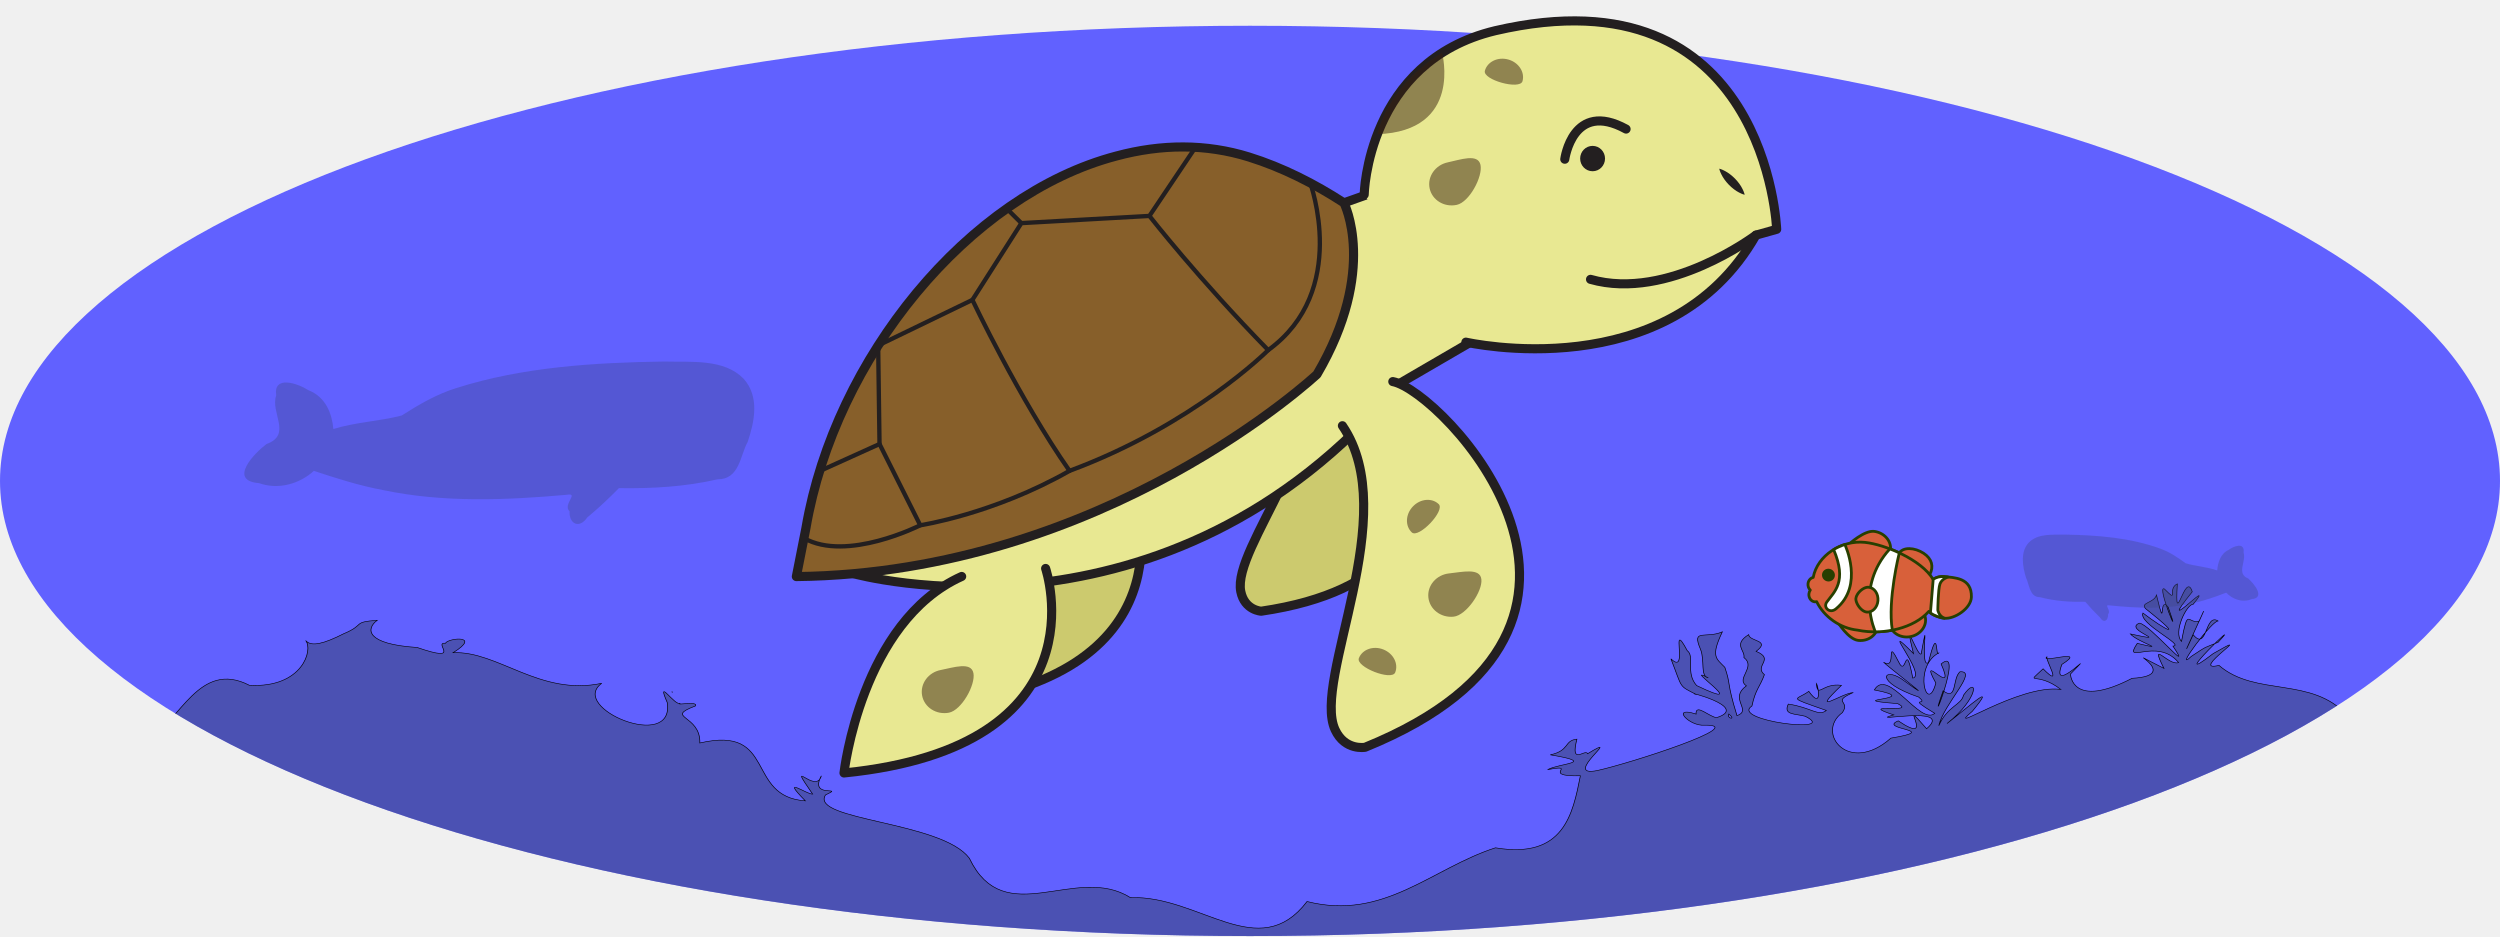
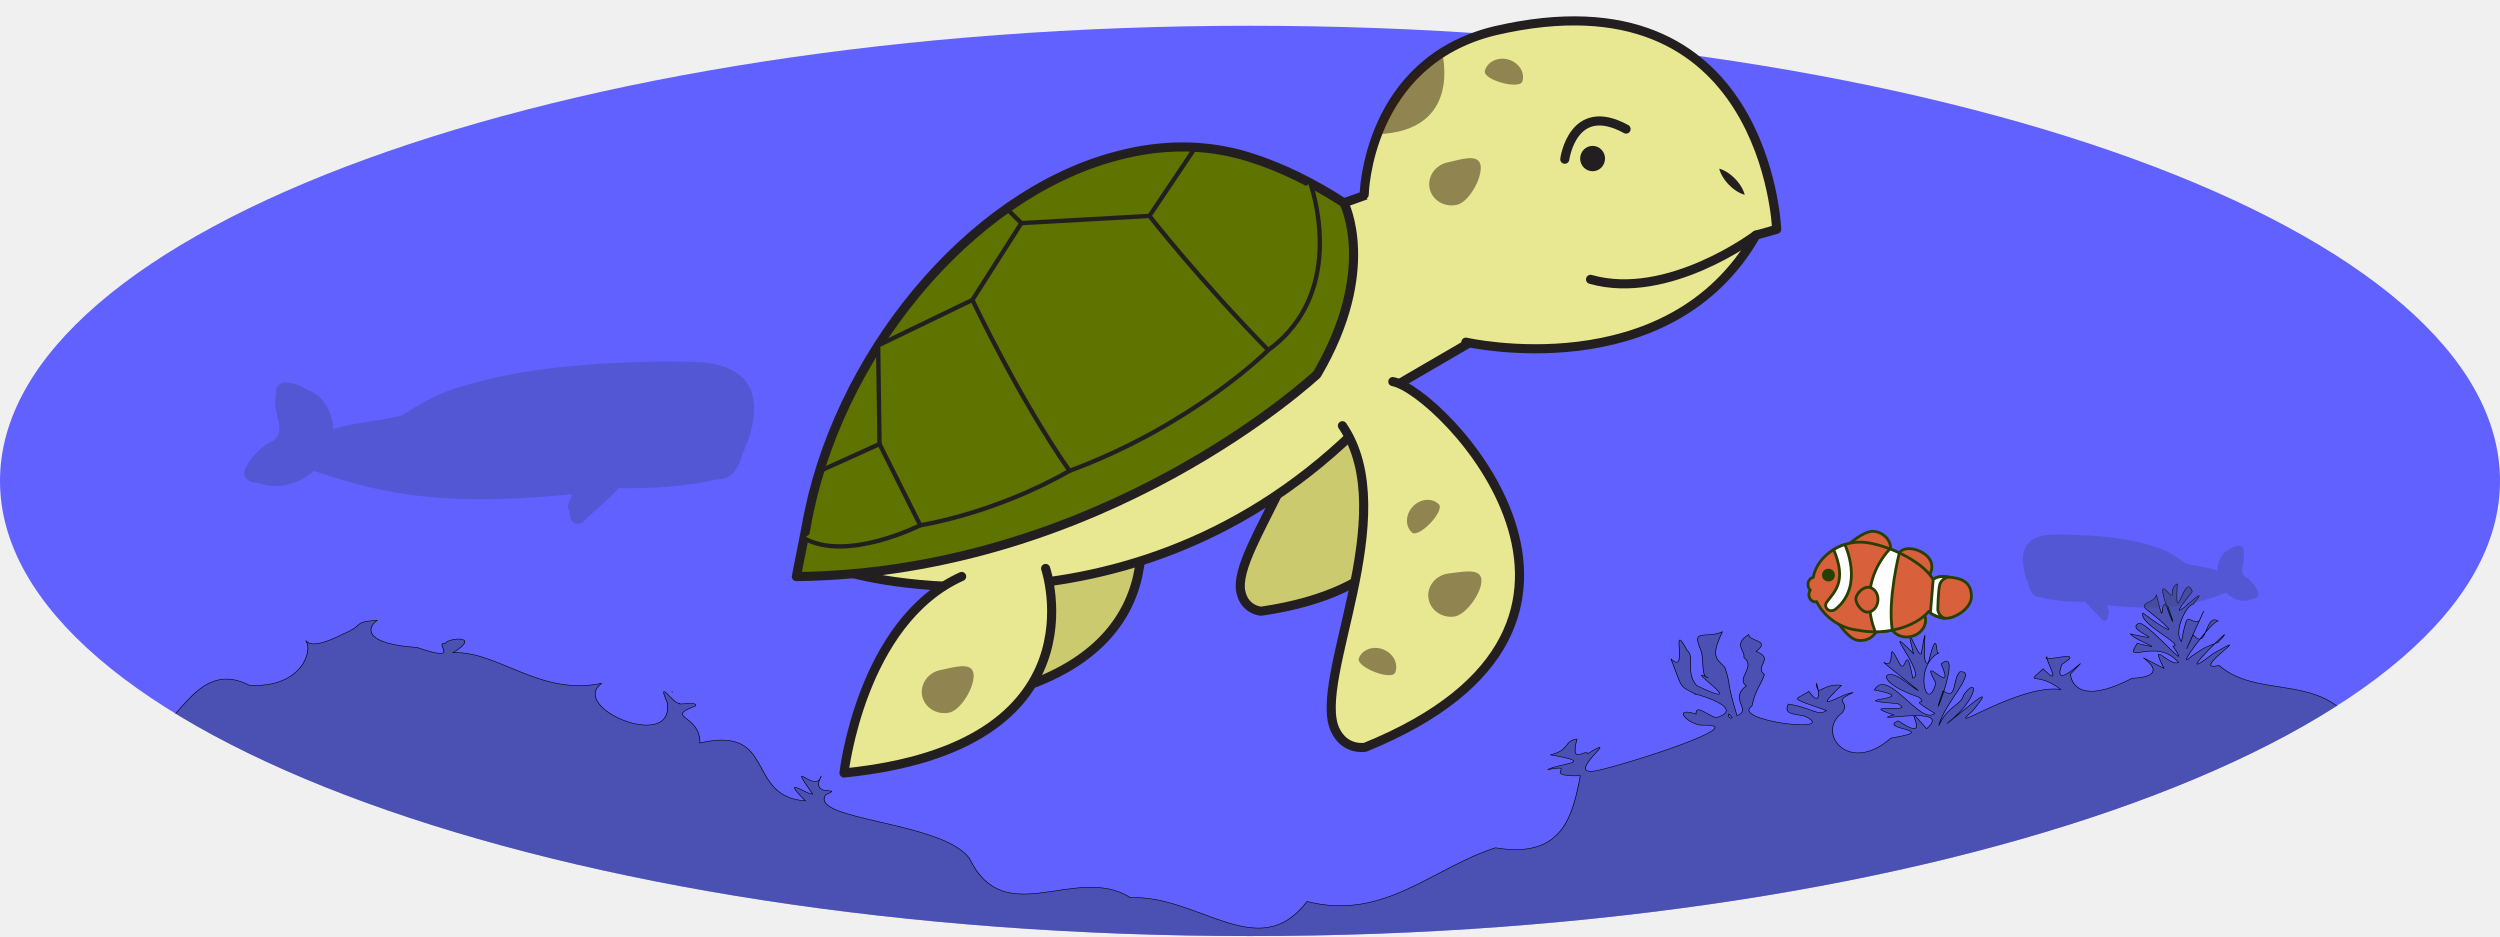
<svg xmlns="http://www.w3.org/2000/svg" width="406.913mm" height="152.357mm" viewBox="0 0 406.913 152.357" version="1.1" id="svg6272">
  <defs id="defs6266">
    <clipPath clipPathUnits="userSpaceOnUse" id="clipPath16217">
      <path d="m 76.873,261.081 c 0.343,-0.155 0.815,-0.264 1.106,-0.323 v -1.635 c -0.184,-0.139 -0.408,-0.29 -0.664,-0.449 l -0.011,-0.528 c -0.003,-0.122 -0.121,-0.22 -0.265,-0.218 -0.144,0.003 -0.258,0.103 -0.256,0.226 l 0.006,0.304 c -0.171,-0.056 -0.358,-0.105 -0.585,-0.156 -0.009,-0.003 -0.018,-0.003 -0.028,-0.004 -5.29e-4,-5.3e-4 -5.29e-4,-0.002 -0.002,-0.003 -0.109,-0.175 -0.227,-0.449 -0.227,-0.449 l 0.468,-0.392 c 0.088,-0.077 0.085,-0.2 -0.005,-0.275 -0.091,-0.075 -0.235,-0.073 -0.324,0.004 l -0.239,0.21 c -0.035,-0.127 -0.157,-0.226 -0.307,-0.224 -0.163,0.002 -0.295,0.145 -0.271,0.316 0.052,0.373 0.119,0.585 0.287,0.88 -0.233,0.069 -0.407,0.137 -0.583,0.23 l -0.4,-0.144 c -0.092,-0.034 -0.2,0.003 -0.239,0.082 -0.039,0.079 0.004,0.17 0.097,0.203 l 0.196,0.07 c -0.02,0.014 -0.042,0.028 -0.063,0.043 -0.158,0.11 -0.179,0.291 -0.063,0.388 0.116,0.098 0.312,0.097 0.437,0 0.344,-0.268 1.084,-0.712 1.937,0.023 -0.234,0.013 -0.56,0.061 -0.56,0.061 -0.143,0.013 -0.247,0.122 -0.231,0.244 0.015,0.121 0.143,0.21 0.286,0.196 0,0 1.09,-0.28 1.479,0.377 -0.358,0.067 -0.962,0.213 -1.367,0.395 -0.027,-0.011 -0.056,-0.022 -0.086,-0.029 -0.567,-0.138 -0.837,-0.253 -1.307,-0.557 -0.184,-0.119 -0.444,-0.119 -0.597,0.019 -0.153,0.138 -0.113,0.385 0.109,0.528 0.097,0.063 0.187,0.119 0.273,0.169 l -0.445,0.26 c -0.119,0.07 -0.149,0.207 -0.067,0.308 0.082,0.101 0.244,0.127 0.362,0.057 l 0.604,-0.353 c 0.012,-0.008 0.023,-0.016 0.034,-0.025 0.157,0.066 0.322,0.122 0.514,0.176 -0.121,0.19 -0.237,0.335 -0.387,0.481 h -5.335 l 0.071,-0.161 c 2.65e-4,-0.002 0,-0.003 0,-0.005 0.391,-0.038 0.612,-0.024 1.012,0.061 0.164,0.036 0.339,-0.028 0.395,-0.158 0.057,-0.13 -0.053,-0.286 -0.251,-0.329 -0.025,-0.005 -0.047,-0.01 -0.071,-0.014 l 0.268,-0.213 c 0.105,-0.084 0.111,-0.224 0.013,-0.313 -0.098,-0.09 -0.263,-0.095 -0.368,-0.011 0,0 -0.557,0.444 -0.566,0.454 -0.138,-0.003 -0.283,0.003 -0.453,0.019 -0.015,-0.215 -0.04,-0.41 -0.077,-0.598 0.046,-0.005 0.833,-0.283 1.496,-0.771 0.531,0.214 0.775,0.366 1.18,0.73 0.159,0.143 0.415,0.179 0.593,0.065 0.177,-0.115 0.185,-0.364 -0.006,-0.536 -0.029,-0.026 -0.055,-0.048 -0.083,-0.072 0.19,-0.058 0.369,-0.134 0.6,-0.252 0.175,-0.089 0.228,-0.265 0.13,-0.376 -0.098,-0.111 -0.287,-0.129 -0.432,-0.055 -0.311,0.157 -0.509,0.228 -0.816,0.283 -0.207,-0.134 -0.431,-0.245 -0.729,-0.368 0.098,-0.448 0.208,-0.688 0.5,-1.096 0.12,-0.169 0.093,-0.389 -0.084,-0.504 -0.177,-0.115 -0.461,-0.055 -0.606,0.148 -0.041,0.058 -0.079,0.112 -0.115,0.165 -0.197,-0.19 -0.387,-0.318 -0.705,-0.487 -0.173,-0.092 -0.381,-0.052 -0.453,0.073 -0.071,0.125 -0.004,0.276 0.14,0.352 0.34,0.181 0.505,0.306 0.734,0.559 -0.096,0.214 -0.159,0.437 -0.221,0.738 -0.3,0.439 -1.474,0.784 -1.478,0.786 -0.003,-0.274 -0.132,-0.694 -0.339,-1.2 l 0.343,-0.44 c 0.079,-0.102 0.047,-0.239 -0.073,-0.307 -0.12,-0.068 -0.282,-0.04 -0.361,0.062 l -0.197,0.253 c -0.103,-0.128 -0.225,-0.259 -0.378,-0.411 -0.006,-0.006 -0.013,-0.011 -0.02,-0.017 2.64e-4,-5.3e-4 5.29e-4,-0.002 5.29e-4,-0.003 0.027,-0.196 0.113,-0.479 0.113,-0.479 l 0.646,-0.097 c 0.124,-0.021 0.204,-0.123 0.179,-0.229 -0.025,-0.105 -0.145,-0.174 -0.269,-0.153 l -0.337,0.058 c 0.056,-0.121 0.021,-0.262 -0.103,-0.333 -0.135,-0.078 -0.339,-0.023 -0.434,0.13 -0.206,0.332 -0.293,0.539 -0.351,0.863 -0.238,-0.055 -0.426,-0.084 -0.633,-0.092 l -0.233,-0.312 c -0.054,-0.072 -0.167,-0.094 -0.252,-0.048 -0.085,0.046 -0.11,0.142 -0.056,0.214 l 0.114,0.153 c -0.026,0.002 -0.053,0.003 -0.08,0.005 -0.203,0.014 -0.342,0.153 -0.311,0.289 0.03,0.136 0.192,0.231 0.36,0.211 0.462,-0.054 1.367,-0.063 1.579,0.954 -0.201,-0.102 -0.502,-0.22 -0.502,-0.22 -0.127,-0.058 -0.285,-0.019 -0.353,0.089 -0.068,0.107 -0.022,0.242 0.105,0.3 0,0 1.084,0.296 0.966,1.025 -0.339,-0.118 -0.934,-0.289 -1.389,-0.335 -0.015,-0.023 -0.031,-0.045 -0.051,-0.065 -0.375,-0.387 -0.52,-0.613 -0.704,-1.089 -0.072,-0.187 -0.286,-0.313 -0.504,-0.273 -0.218,0.039 -0.35,0.262 -0.263,0.487 0.038,0.099 0.075,0.188 0.112,0.271 l -0.54,-7.9e-4 c -0.144,0 -0.261,0.099 -0.261,0.221 0,0.123 0.116,0.222 0.26,0.222 l 0.733,0.002 c 0.015,-2.7e-4 0.03,-0.002 0.044,-0.004 0.085,0.13 0.184,0.256 0.306,0.393 -0.381,0.164 -0.662,0.232 -1.152,0.29 -0.229,0.027 -0.413,0.184 -0.406,0.373 0.008,0.189 0.241,0.339 0.518,0.306 0.189,-0.022 0.416,-0.092 0.566,-0.121 -0.122,0.24 -0.241,0.489 -0.284,0.812 -0.006,0.046 -0.001,0.09 0.013,0.129 h -2.083 c -0.509,0 -0.99,0.099 -1.418,0.276 0.026,-0.013 0.053,-0.026 0.081,-0.04 0.155,-0.078 0.202,-0.234 0.115,-0.332 -0.087,-0.098 -0.254,-0.114 -0.382,-0.049 -0.275,0.139 -0.45,0.202 -0.722,0.25 -0.183,-0.118 -0.381,-0.217 -0.645,-0.325 0.087,-0.396 0.184,-0.609 0.442,-0.969 0.106,-0.149 0.082,-0.344 -0.075,-0.445 -0.156,-0.102 -0.408,-0.049 -0.536,0.131 -0.036,0.051 -0.07,0.099 -0.101,0.146 -0.174,-0.168 -0.343,-0.281 -0.623,-0.431 -0.153,-0.081 -0.337,-0.046 -0.4,0.065 -0.063,0.11 -0.003,0.244 0.124,0.312 0.301,0.16 0.447,0.27 0.65,0.494 -0.085,0.189 -0.141,0.386 -0.196,0.652 -0.265,0.388 -1.303,0.694 -1.307,0.695 -0.003,-0.242 -0.117,-0.614 -0.3,-1.062 l 0.304,-0.389 c 0.07,-0.09 0.041,-0.212 -0.065,-0.272 -0.106,-0.06 -0.249,-0.035 -0.319,0.055 l -0.175,0.224 c -0.091,-0.113 -0.199,-0.229 -0.334,-0.363 -0.005,-0.005 -0.012,-0.009 -0.018,-0.015 2.65e-4,-5.3e-4 5.29e-4,-0.002 2.65e-4,-0.003 0.024,-0.174 0.1,-0.424 0.1,-0.424 l 0.572,-0.086 c 0.109,-0.018 0.18,-0.109 0.158,-0.202 -0.022,-0.093 -0.128,-0.153 -0.238,-0.135 l -0.298,0.051 c 0.05,-0.107 0.019,-0.231 -0.091,-0.294 -0.12,-0.069 -0.3,-0.021 -0.384,0.115 -0.182,0.294 -0.259,0.477 -0.31,0.763 -0.211,-0.049 -0.377,-0.074 -0.56,-0.082 l -0.206,-0.276 c -0.047,-0.064 -0.147,-0.083 -0.223,-0.042 -0.075,0.041 -0.098,0.125 -0.05,0.19 l 0.101,0.135 c -0.023,0.002 -0.047,0.003 -0.071,0.004 -0.179,0.013 -0.302,0.135 -0.275,0.256 0.027,0.121 0.17,0.204 0.318,0.187 0.408,-0.048 1.209,-0.055 1.397,0.844 -0.178,-0.09 -0.444,-0.194 -0.444,-0.194 -0.112,-0.052 -0.252,-0.016 -0.312,0.079 -0.06,0.095 -0.019,0.214 0.093,0.265 0,0 0.959,0.262 0.854,0.906 -0.3,-0.105 -0.826,-0.256 -1.228,-0.296 -0.013,-0.02 -0.028,-0.04 -0.046,-0.058 -0.331,-0.342 -0.46,-0.542 -0.623,-0.964 -0.064,-0.166 -0.253,-0.277 -0.446,-0.241 -0.193,0.035 -0.309,0.232 -0.232,0.431 0.034,0.087 0.066,0.166 0.099,0.24 l -0.478,-7.9e-4 c -0.127,3e-5 -0.231,0.087 -0.231,0.196 0,0.108 0.103,0.196 0.23,0.196 l 0.648,7.9e-4 c 0.013,0 0.026,-0.002 0.039,-0.003 0.075,0.115 0.162,0.226 0.271,0.348 -0.337,0.145 -0.586,0.206 -1.019,0.257 -0.203,0.024 -0.365,0.163 -0.359,0.33 0.007,0.167 0.213,0.3 0.458,0.271 0.168,-0.02 0.368,-0.082 0.5,-0.107 -0.084,0.165 -0.166,0.335 -0.216,0.537 -1.669,0.118 -2.98,1.307 -2.98,2.757 v 0.07 h 25.554 v -4.629 H 76.548 c 0.006,-0.343 0.298,-0.478 0.326,-0.491 z m -18.897,2.282 h -2.042 c 0.047,-0.178 0.118,-0.316 0.233,-0.526 0.202,-0.371 0.575,-0.337 0.605,-0.334 0.518,0.051 1.19,0.307 1.215,0.314 0.056,0.175 0.041,0.363 -0.011,0.546 z m 2.788,0 h -0.293 c -0.007,-0.094 -0.096,-0.187 -0.234,-0.216 -0.022,-0.005 -0.042,-0.009 -0.063,-0.013 l 0.237,-0.189 c 0.093,-0.074 0.098,-0.198 0.011,-0.277 -0.087,-0.079 -0.232,-0.084 -0.326,-0.01 0,0 -0.493,0.393 -0.5,0.402 -0.122,-0.003 -0.251,0.003 -0.401,0.017 -0.014,-0.191 -0.035,-0.362 -0.068,-0.529 0.041,-0.005 0.736,-0.25 1.323,-0.682 0.439,0.178 0.657,0.306 0.977,0.587 -0.286,0.261 -0.513,0.57 -0.664,0.91 z m 1.205,-1.307 c -0.01,-0.009 -0.02,-0.017 -0.03,-0.026 0.078,-0.024 0.154,-0.051 0.233,-0.084 -0.07,0.035 -0.137,0.071 -0.204,0.11 z m 6.721,-0.485 h -2.246 c 0.01,-0.023 0.017,-0.047 0.02,-0.072 0.049,-0.364 0.134,-0.535 0.315,-0.868 0.228,-0.419 0.65,-0.381 0.685,-0.378 0.586,0.057 1.346,0.347 1.374,0.355 0.099,0.311 0.002,0.659 -0.148,0.964 z" id="path16219" style="fill:#254d3a;fill-opacity:1;stroke-width:0.03" />
    </clipPath>
    <clipPath clipPathUnits="userSpaceOnUse" id="clipPath16217-3">
      <path d="m 76.873,261.081 c 0.343,-0.155 0.815,-0.264 1.106,-0.323 v -1.635 c -0.184,-0.139 -0.408,-0.29 -0.664,-0.449 l -0.011,-0.528 c -0.003,-0.122 -0.121,-0.22 -0.265,-0.218 -0.144,0.003 -0.258,0.103 -0.256,0.226 l 0.006,0.304 c -0.171,-0.056 -0.358,-0.105 -0.585,-0.156 -0.009,-0.003 -0.018,-0.003 -0.028,-0.004 -5.29e-4,-5.3e-4 -5.29e-4,-0.002 -0.002,-0.003 -0.109,-0.175 -0.227,-0.449 -0.227,-0.449 l 0.468,-0.392 c 0.088,-0.077 0.085,-0.2 -0.005,-0.275 -0.091,-0.075 -0.235,-0.073 -0.324,0.004 l -0.239,0.21 c -0.035,-0.127 -0.157,-0.226 -0.307,-0.224 -0.163,0.002 -0.295,0.145 -0.271,0.316 0.052,0.373 0.119,0.585 0.287,0.88 -0.233,0.069 -0.407,0.137 -0.583,0.23 l -0.4,-0.144 c -0.092,-0.034 -0.2,0.003 -0.239,0.082 -0.039,0.079 0.004,0.17 0.097,0.203 l 0.196,0.07 c -0.02,0.014 -0.042,0.028 -0.063,0.043 -0.158,0.11 -0.179,0.291 -0.063,0.388 0.116,0.098 0.312,0.097 0.437,0 0.344,-0.268 1.084,-0.712 1.937,0.023 -0.234,0.013 -0.56,0.061 -0.56,0.061 -0.143,0.013 -0.247,0.122 -0.231,0.244 0.015,0.121 0.143,0.21 0.286,0.196 0,0 1.09,-0.28 1.479,0.377 -0.358,0.067 -0.962,0.213 -1.367,0.395 -0.027,-0.011 -0.056,-0.022 -0.086,-0.029 -0.567,-0.138 -0.837,-0.253 -1.307,-0.557 -0.184,-0.119 -0.444,-0.119 -0.597,0.019 -0.153,0.138 -0.113,0.385 0.109,0.528 0.097,0.063 0.187,0.119 0.273,0.169 l -0.445,0.26 c -0.119,0.07 -0.149,0.207 -0.067,0.308 0.082,0.101 0.244,0.127 0.362,0.057 l 0.604,-0.353 c 0.012,-0.008 0.023,-0.016 0.034,-0.025 0.157,0.066 0.322,0.122 0.514,0.176 -0.121,0.19 -0.237,0.335 -0.387,0.481 h -5.335 l 0.071,-0.161 c 2.65e-4,-0.002 0,-0.003 0,-0.005 0.391,-0.038 0.612,-0.024 1.012,0.061 0.164,0.036 0.339,-0.028 0.395,-0.158 0.057,-0.13 -0.053,-0.286 -0.251,-0.329 -0.025,-0.005 -0.047,-0.01 -0.071,-0.014 l 0.268,-0.213 c 0.105,-0.084 0.111,-0.224 0.013,-0.313 -0.098,-0.09 -0.263,-0.095 -0.368,-0.011 0,0 -0.557,0.444 -0.566,0.454 -0.138,-0.003 -0.283,0.003 -0.453,0.019 -0.015,-0.215 -0.04,-0.41 -0.077,-0.598 0.046,-0.005 0.833,-0.283 1.496,-0.771 0.531,0.214 0.775,0.366 1.18,0.73 0.159,0.143 0.415,0.179 0.593,0.065 0.177,-0.115 0.185,-0.364 -0.006,-0.536 -0.029,-0.026 -0.055,-0.048 -0.083,-0.072 0.19,-0.058 0.369,-0.134 0.6,-0.252 0.175,-0.089 0.228,-0.265 0.13,-0.376 -0.098,-0.111 -0.287,-0.129 -0.432,-0.055 -0.311,0.157 -0.509,0.228 -0.816,0.283 -0.207,-0.134 -0.431,-0.245 -0.729,-0.368 0.098,-0.448 0.208,-0.688 0.5,-1.096 0.12,-0.169 0.093,-0.389 -0.084,-0.504 -0.177,-0.115 -0.461,-0.055 -0.606,0.148 -0.041,0.058 -0.079,0.112 -0.115,0.165 -0.197,-0.19 -0.387,-0.318 -0.705,-0.487 -0.173,-0.092 -0.381,-0.052 -0.453,0.073 -0.071,0.125 -0.004,0.276 0.14,0.352 0.34,0.181 0.505,0.306 0.734,0.559 -0.096,0.214 -0.159,0.437 -0.221,0.738 -0.3,0.439 -1.474,0.784 -1.478,0.786 -0.003,-0.274 -0.132,-0.694 -0.339,-1.2 l 0.343,-0.44 c 0.079,-0.102 0.047,-0.239 -0.073,-0.307 -0.12,-0.068 -0.282,-0.04 -0.361,0.062 l -0.197,0.253 c -0.103,-0.128 -0.225,-0.259 -0.378,-0.411 -0.006,-0.006 -0.013,-0.011 -0.02,-0.017 2.64e-4,-5.3e-4 5.29e-4,-0.002 5.29e-4,-0.003 0.027,-0.196 0.113,-0.479 0.113,-0.479 l 0.646,-0.097 c 0.124,-0.021 0.204,-0.123 0.179,-0.229 -0.025,-0.105 -0.145,-0.174 -0.269,-0.153 l -0.337,0.058 c 0.056,-0.121 0.021,-0.262 -0.103,-0.333 -0.135,-0.078 -0.339,-0.023 -0.434,0.13 -0.206,0.332 -0.293,0.539 -0.351,0.863 -0.238,-0.055 -0.426,-0.084 -0.633,-0.092 l -0.233,-0.312 c -0.054,-0.072 -0.167,-0.094 -0.252,-0.048 -0.085,0.046 -0.11,0.142 -0.056,0.214 l 0.114,0.153 c -0.026,0.002 -0.053,0.003 -0.08,0.005 -0.203,0.014 -0.342,0.153 -0.311,0.289 0.03,0.136 0.192,0.231 0.36,0.211 0.462,-0.054 1.367,-0.063 1.579,0.954 -0.201,-0.102 -0.502,-0.22 -0.502,-0.22 -0.127,-0.058 -0.285,-0.019 -0.353,0.089 -0.068,0.107 -0.022,0.242 0.105,0.3 0,0 1.084,0.296 0.966,1.025 -0.339,-0.118 -0.934,-0.289 -1.389,-0.335 -0.015,-0.023 -0.031,-0.045 -0.051,-0.065 -0.375,-0.387 -0.52,-0.613 -0.704,-1.089 -0.072,-0.187 -0.286,-0.313 -0.504,-0.273 -0.218,0.039 -0.35,0.262 -0.263,0.487 0.038,0.099 0.075,0.188 0.112,0.271 l -0.54,-7.9e-4 c -0.144,0 -0.261,0.099 -0.261,0.221 0,0.123 0.116,0.222 0.26,0.222 l 0.733,0.002 c 0.015,-2.7e-4 0.03,-0.002 0.044,-0.004 0.085,0.13 0.184,0.256 0.306,0.393 -0.381,0.164 -0.662,0.232 -1.152,0.29 -0.229,0.027 -0.413,0.184 -0.406,0.373 0.008,0.189 0.241,0.339 0.518,0.306 0.189,-0.022 0.416,-0.092 0.566,-0.121 -0.122,0.24 -0.241,0.489 -0.284,0.812 -0.006,0.046 -0.001,0.09 0.013,0.129 h -2.083 c -0.509,0 -0.99,0.099 -1.418,0.276 0.026,-0.013 0.053,-0.026 0.081,-0.04 0.155,-0.078 0.202,-0.234 0.115,-0.332 -0.087,-0.098 -0.254,-0.114 -0.382,-0.049 -0.275,0.139 -0.45,0.202 -0.722,0.25 -0.183,-0.118 -0.381,-0.217 -0.645,-0.325 0.087,-0.396 0.184,-0.609 0.442,-0.969 0.106,-0.149 0.082,-0.344 -0.075,-0.445 -0.156,-0.102 -0.408,-0.049 -0.536,0.131 -0.036,0.051 -0.07,0.099 -0.101,0.146 -0.174,-0.168 -0.343,-0.281 -0.623,-0.431 -0.153,-0.081 -0.337,-0.046 -0.4,0.065 -0.063,0.11 -0.003,0.244 0.124,0.312 0.301,0.16 0.447,0.27 0.65,0.494 -0.085,0.189 -0.141,0.386 -0.196,0.652 -0.265,0.388 -1.303,0.694 -1.307,0.695 -0.003,-0.242 -0.117,-0.614 -0.3,-1.062 l 0.304,-0.389 c 0.07,-0.09 0.041,-0.212 -0.065,-0.272 -0.106,-0.06 -0.249,-0.035 -0.319,0.055 l -0.175,0.224 c -0.091,-0.113 -0.199,-0.229 -0.334,-0.363 -0.005,-0.005 -0.012,-0.009 -0.018,-0.015 2.65e-4,-5.3e-4 5.29e-4,-0.002 2.65e-4,-0.003 0.024,-0.174 0.1,-0.424 0.1,-0.424 l 0.572,-0.086 c 0.109,-0.018 0.18,-0.109 0.158,-0.202 -0.022,-0.093 -0.128,-0.153 -0.238,-0.135 l -0.298,0.051 c 0.05,-0.107 0.019,-0.231 -0.091,-0.294 -0.12,-0.069 -0.3,-0.021 -0.384,0.115 -0.182,0.294 -0.259,0.477 -0.31,0.763 -0.211,-0.049 -0.377,-0.074 -0.56,-0.082 l -0.206,-0.276 c -0.047,-0.064 -0.147,-0.083 -0.223,-0.042 -0.075,0.041 -0.098,0.125 -0.05,0.19 l 0.101,0.135 c -0.023,0.002 -0.047,0.003 -0.071,0.004 -0.179,0.013 -0.302,0.135 -0.275,0.256 0.027,0.121 0.17,0.204 0.318,0.187 0.408,-0.048 1.209,-0.055 1.397,0.844 -0.178,-0.09 -0.444,-0.194 -0.444,-0.194 -0.112,-0.052 -0.252,-0.016 -0.312,0.079 -0.06,0.095 -0.019,0.214 0.093,0.265 0,0 0.959,0.262 0.854,0.906 -0.3,-0.105 -0.826,-0.256 -1.228,-0.296 -0.013,-0.02 -0.028,-0.04 -0.046,-0.058 -0.331,-0.342 -0.46,-0.542 -0.623,-0.964 -0.064,-0.166 -0.253,-0.277 -0.446,-0.241 -0.193,0.035 -0.309,0.232 -0.232,0.431 0.034,0.087 0.066,0.166 0.099,0.24 l -0.478,-7.9e-4 c -0.127,3e-5 -0.231,0.087 -0.231,0.196 0,0.108 0.103,0.196 0.23,0.196 l 0.648,7.9e-4 c 0.013,0 0.026,-0.002 0.039,-0.003 0.075,0.115 0.162,0.226 0.271,0.348 -0.337,0.145 -0.586,0.206 -1.019,0.257 -0.203,0.024 -0.365,0.163 -0.359,0.33 0.007,0.167 0.213,0.3 0.458,0.271 0.168,-0.02 0.368,-0.082 0.5,-0.107 -0.084,0.165 -0.166,0.335 -0.216,0.537 -1.669,0.118 -2.98,1.307 -2.98,2.757 v 0.07 h 25.554 v -4.629 H 76.548 c 0.006,-0.343 0.298,-0.478 0.326,-0.491 z m -18.897,2.282 h -2.042 c 0.047,-0.178 0.118,-0.316 0.233,-0.526 0.202,-0.371 0.575,-0.337 0.605,-0.334 0.518,0.051 1.19,0.307 1.215,0.314 0.056,0.175 0.041,0.363 -0.011,0.546 z m 2.788,0 h -0.293 c -0.007,-0.094 -0.096,-0.187 -0.234,-0.216 -0.022,-0.005 -0.042,-0.009 -0.063,-0.013 l 0.237,-0.189 c 0.093,-0.074 0.098,-0.198 0.011,-0.277 -0.087,-0.079 -0.232,-0.084 -0.326,-0.01 0,0 -0.493,0.393 -0.5,0.402 -0.122,-0.003 -0.251,0.003 -0.401,0.017 -0.014,-0.191 -0.035,-0.362 -0.068,-0.529 0.041,-0.005 0.736,-0.25 1.323,-0.682 0.439,0.178 0.657,0.306 0.977,0.587 -0.286,0.261 -0.513,0.57 -0.664,0.91 z m 1.205,-1.307 c -0.01,-0.009 -0.02,-0.017 -0.03,-0.026 0.078,-0.024 0.154,-0.051 0.233,-0.084 -0.07,0.035 -0.137,0.071 -0.204,0.11 z m 6.721,-0.485 h -2.246 c 0.01,-0.023 0.017,-0.047 0.02,-0.072 0.049,-0.364 0.134,-0.535 0.315,-0.868 0.228,-0.419 0.65,-0.381 0.685,-0.378 0.586,0.057 1.346,0.347 1.374,0.355 0.099,0.311 0.002,0.659 -0.148,0.964 z" id="path16219-6" style="fill:#254d3a;fill-opacity:1;stroke-width:0.03" />
    </clipPath>
    <clipPath clipPathUnits="userSpaceOnUse" id="clipPath1">
      <ellipse ry="118.974" rx="271.376" cy="190.463" cx="-174.87" id="ellipse2" style="opacity:1;fill:#6161ff;fill-opacity:1;stroke:none;stroke-width:10.152;stroke-linecap:round;stroke-linejoin:round;stroke-miterlimit:4;stroke-dasharray:none;stroke-dashoffset:0;stroke-opacity:1" />
    </clipPath>
  </defs>
  <g id="layer1" transform="translate(108.3693,-69.09512)">
    <g id="g15097" transform="matrix(0.6226742,0,0,0.6226742,206.9141,28.77347)">
      <ellipse ry="118.974" rx="326.746" cy="190.463" cx="-179.591" id="path7204" style="opacity:1;fill:#6161ff;fill-opacity:1;stroke:none;stroke-width:11.139;stroke-linecap:round;stroke-linejoin:round;stroke-miterlimit:4;stroke-dasharray:none;stroke-dashoffset:0;stroke-opacity:1" />
      <path style="display:inline;fill:#3c457c;fill-opacity:0.579;stroke:#000000;stroke-width:0.148;stroke-linecap:butt;stroke-linejoin:miter;stroke-miterlimit:4;stroke-dasharray:none;stroke-opacity:1" d="m 26.452,217.371 c -2.296,1.355 0.393,5.221 -2.801,1.338 -1.874,-1.245 4.12,15.905 0.806,4.736 -2.155,-3.387 -0.409,7.396 -2.525,-3.129 -0.588,2.104 -3.595,1.924 -2.348,3.548 9.087,8.698 3.955,5.351 -0.592,1.139 -1.039,2.765 9.233,8.461 6.511,8.649 4.719,8.439 -5.026,-5.756 -7.295,-6.005 -3.637,1.776 7.786,5.358 -1.948,2.82 1.576,2.186 8.776,4.585 1.5,2.458 -3.324,6.027 4.218,-1.844 8.976,5.021 -2.145,1.041 -6.466,-6.381 -3.197,1.516 -11.842,-7.149 5.159,1.838 -6.911,2.603 -12.966,8.08 -13.372,-0.815 -13.372,-1.127 6.815,-8.539 -4.645,6.285 -1.866,-2.507 5.898,-4.494 -5.187,0.004 -3.189,-2.046 -0.676,0.428 3.702,8.774 -0.888,3.2 -4.021,4.589 -1.451,0.425 3.839,5.382 -9.144,-1.472 -25.742,12.443 -19.186,5.692 5.386,-7.903 -0.3,-1.66 -5.512,3.228 7.143,-6.781 6.724,-12.796 3.588,-7.422 -0.47,2.614 -3.454,2.766 -5.374,7.976 1.089,-5.745 8.696,-14.455 4.59,-14.084 -1.698,1.833 -0.538,7.724 -3.651,4.981 -4.016,13.774 4.893,-12.383 -0.435,-7.029 3.533,9.534 -5.245,-3.91 -1.144,4.985 -1.888,8.626 -5.05,-4.289 0.644,-7.882 -0.765,1.755 -0.033,-8.178 -2.251,2.514 -2.064,2.082 0.36,-15.166 -1.572,-2.235 -0.796,0.903 -3.906,-10.84 -1.676,-0.098 -7.991,-9.697 3.053,5.671 -0.15,6.425 -1.606,-9.918 -1.365,-1.009 -2.794,-3.616 -3.456,-8.23 -0.367,1.88 -3.551,-0.557 0.33,0.632 13.854,13.072 3.913,4.387 -3.975,-3.206 -5.962,0.774 3.707,4.734 2.585,2.576 -3.107,-0.521 3.497,4.253 -3.162,3.327 -10.219,-12.173 -13.115,-6.117 11.553,2.685 -8.277,2.314 5.074,3.581 4.421,2.752 -9.264,-0.348 -0.876,2.939 -6.699,2.341 13.466,-2.899 7.144,3.628 -6.988,-9.734 2.64,5.08 -6.163,-2.065 -4.541,2.293 9.694,2.28 -1.581,4.51 -9.208,9.787 -16.444,-1.45 -10.557,-6.65 1.896,-3.194 -2.485,-2.689 2.385,-5.266 -2.643,0.224 -9.702,6.384 -2.568,-1.881 -4.231,-0.69 -5.155,3.567 -5.458,-0.553 0.357,0.454 1.42,7.195 -1.636,2.132 -2.835,2.451 -4.915,1.278 3.814,4.995 -1.739,1.656 -3.379,-0.823 -8.262,-1.67 -1.129,2.896 1.422,2.464 3.681,3.187 7.738,4.662 -16.471,1.132 -11.577,-2.69 0.78,-4.394 1.721,-4.917 2.707,-8.191 -2.333,-2.319 2.356,-4.028 -1.799,-6.089 3.299,-3.005 -1.47,-2.51 -1.623,-4.373 -3.443,2.62 -0.708,4.094 -1.024,5.986 2.707,2.515 -1.832,5.519 0.528,7.4 -3.895,3.392 1.355,6.365 -2.032,7.795 -2.286,-8.859 -1.293,-7.967 -2.643,-12.639 -1.9,-2.349 -3.096,-2.757 -0.545,-9.264 -3.674,1.897 -6.716,-1.021 -4.738,4.536 1.005,2.984 -0.114,7.043 1.687,7.484 -6.261,-3.913 10.21,9.367 -2.519,2.022 -2.5,-3.343 -0.345,-7.671 -2.038,-9.125 -3.976,-8.936 0.531,6.843 -3.546,2.129 2.58,7.92 1.573,6.901 5.533,9.341 -3.335,-1.198 11.868,3.177 4.393,6.029 -1.543,-0.126 -4.604,-3.847 -4.47,-0.927 -5.583,-2.18 -1.548,3.222 1.81,2.909 10.094,-0.247 -15.921,9.905 -23.27,11.855 -8.031,1.928 6.193,-10.471 -2.074,-4.406 -0.587,-1.393 -3.826,3.345 -2.341,-3.804 -2.833,0.366 -1.493,2.994 -5.77,4.098 10.379,2.103 2.014,2.157 -0.592,3.876 7.058,-1.556 -1.906,1.84 7.124,1.6 -1.651,10.056 -3.604,21.837 -18.443,18.828 -13.759,5.327 -24.236,19.152 -40.898,14.04 -10.465,16.536 -23.383,-1.683 -38.346,-1.017 -11.849,-8.998 -27.312,8.978 -34.968,-10.289 -5.945,-9.665 -34.708,-9.869 -31.236,-16.543 4.459,-2.517 -3.681,1.151 -0.902,-5.004 -1.149,5.155 -7.788,-5.543 -1.883,4.785 -1.327,0.077 -7.151,-5.059 -1.586,1.759 -13.104,-1.099 -6.1,-19.812 -22.911,-15.131 0.222,-7.453 -7.888,-6.492 -0.947,-9.684 0.645,-1.377 -4.519,-0.018 -3.302,-0.719 -1.064,0.988 -5.341,-7.123 -2.817,-0.163 1.644,13.002 -21.532,1.352 -14.226,-5.035 -13.438,3.42 -22.499,-8.499 -32.259,-8.005 6.319,-4.738 -1.141,-3.83 -1.662,-2.476 -2.861,-0.302 3.972,5.306 -6.159,1.116 -11.226,-0.871 -11.144,-4.882 -8.676,-7.104 -5.526,0.473 -2.493,1.119 -7.25,3.503 -4.241,2.581 -7.036,3.528 -8.275,1.786 1.678,2.312 -0.617,12.452 -12.211,11.706 -10.934,-6.815 -15.165,9.724 -21.727,13.601 -0.149,27.255 -0.587,27.883 -0.63,55.139 159.185,-0.202 318.369,-0.405 477.554,-0.607 -0.05,-28.942 0.329,-31.257 0.278,-60.199 -7.724,-10.388 -19.886,-4.829 -27.888,-13.144 -6.861,2.04 9.04,-10.242 -1.247,-3.081 -10.901,10.126 7.558,-11.344 1.048,-2.938 -3.083,1.525 -2.144,0.73 -5.8,3.667 -4.083,4.633 4.829,-9.999 5.871,-9.205 -2.95,-2.39 -2.355,8.074 -5.471,3.538 -5.051,13.219 5.378,-14.394 1.315,-3.565 -2.584,0.901 -2.393,-3.978 -3.844,5.315 -1.894,-2.385 1.153,-9.782 2.538,-9.708 5.492,-8.229 -8.819,9.651 -0.202,-3.263 -1.528,-5.9 -3.918,10.891 -3.243,-2.073 z m -326.744,28.432 -0.066,-0.303 z m 229.376,5.585 c 1.755,1.751 -0.574,1.167 0,0 z" id="path6422-7" clip-path="url(#clipPath1)" transform="matrix(1.204036,0,0,1,30.95821,0)" />
      <path style="display:inline;fill:#3c457c;fill-opacity:0.328;stroke-width:0.121" d="m 42.221,225.794 c -1.215,-1.182 -2.36,-2.431 -3.46,-3.72 -4.001,0.077 -8.023,-0.194 -11.903,-1.222 -2.667,0.027 -2.737,-3.346 -3.637,-5.184 -0.866,-2.915 -1.515,-6.623 0.752,-9.081 2.525,-2.551 6.392,-1.972 9.658,-2.091 8.344,0.17 16.86,0.787 24.756,3.682 2.417,0.862 4.549,2.312 6.597,3.812 2.703,0.809 5.581,0.917 8.251,1.877 0.153,-2.116 0.916,-4.448 3.005,-5.388 1.331,-0.981 4.259,-2.106 3.893,0.713 0.745,2.413 -1.967,5.462 1.175,6.76 1.476,1.27 4.672,5.093 0.9,5.428 -2.357,0.971 -4.928,0.076 -6.622,-1.705 -2.704,1.033 -5.517,2.063 -8.392,2.677 -7.234,1.747 -14.767,1.4 -22.109,0.647 -1.623,-0.32 0.528,1.323 -0.367,2.295 0.083,1.704 -1.149,2.503 -2.14,0.845 l -0.355,-0.343 z" id="path2964" />
      <path style="display:inline;fill:#5457d4;fill-opacity:1;stroke-width:0.244" d="m -352.047,199.356 c 2.631,-2.225 5.111,-4.577 7.492,-7.004 8.663,0.145 17.372,-0.365 25.775,-2.3 5.776,0.045 5.926,-6.3 7.876,-9.761 1.799,-5.306 3.18,-11.876 -1.089,-16.574 -5.119,-5.239 -13.719,-4.265 -20.801,-4.462 -18.282,0.284 -36.949,1.428 -54.253,6.937 -5.233,1.623 -9.851,4.353 -14.285,7.176 -5.852,1.523 -12.084,1.726 -17.867,3.535 -0.336,-3.962 -1.973,-8.38 -6.507,-10.143 -2.882,-1.848 -9.222,-3.966 -8.431,1.342 -1.611,4.542 4.257,10.283 -2.544,12.727 -3.197,2.391 -10.116,9.587 -1.95,10.219 5.104,1.827 10.672,0.143 14.338,-3.21 5.856,1.945 11.947,3.885 18.172,5.04 15.665,3.29 31.975,2.636 47.874,1.217 3.513,-0.604 -1.143,2.492 0.794,4.322 -0.178,3.21 2.487,4.709 4.634,1.59 l 0.767,-0.646 z" id="path2966" />
      <g transform="matrix(0.2448847,0,0,0.2448847,-1022.529,-542.536)" id="g26117-7">
        <path style="fill:#d8603a;stroke:#283f00;stroke-width:3;stroke-linecap:round;stroke-linejoin:round;stroke-miterlimit:10" id="path26095-3" d="m 4124.859,3144.758 c 0.794,9.43 10.039,16.141 20.643,14.982 10.605,-1.156 18.557,-9.742 17.76,-19.182 -0.795,-9.426 -10.033,-16.135 -20.638,-14.98 -10.614,1.151 -18.568,9.744 -17.765,19.18 z" stroke-miterlimit="10" />
        <path style="fill:#d8603a;stroke:#283f00;stroke-width:3;stroke-linecap:round;stroke-linejoin:round;stroke-miterlimit:10" id="path26097-6" d="m 4134.552,3071.246 c -4.262,8.189 -0.266,19.717 8.914,25.754 9.198,6.035 20.103,4.295 24.369,-3.893 4.261,-8.18 2.563,-16.588 -6.628,-22.629 -9.186,-6.037 -22.401,-7.417 -26.655,0.768 z" stroke-miterlimit="10" />
        <path style="fill:#d8603a;stroke:#283f00;stroke-width:3;stroke-linecap:round;stroke-linejoin:round;stroke-miterlimit:10" id="path26099-1" d="m 4081.308,3060.986 c 0,0 13.024,18.814 23.604,20.211 10.579,1.396 19.968,-5.104 20.96,-14.512 1.006,-9.412 -6.756,-18.178 -17.338,-19.568 -10.58,-1.396 -27.226,13.869 -27.226,13.869 z" stroke-miterlimit="10" />
        <path style="fill:#d8603a;stroke:#283f00;stroke-width:3;stroke-linecap:round;stroke-linejoin:round;stroke-miterlimit:10" id="path26101-2" d="m 4069.479,3143.854 c 0,0 11.334,18.461 21.936,19.639 10.598,1.176 19.874,-5.518 20.724,-14.951 0.844,-9.428 -7.064,-18.025 -17.661,-19.201 -10.61,-1.177 -24.999,14.513 -24.999,14.513 z" stroke-miterlimit="10" />
        <path style="fill:#d8603a;stroke:#283f00;stroke-width:3;stroke-linecap:round;stroke-linejoin:round;stroke-miterlimit:10" id="path26103-9" d="m 4037.8,3103.133 c 0.291,-3.5 2.628,-6.229 5.549,-6.852 4.522,-23.686 30.268,-39.986 55.187,-37.439 21.304,2.184 60.186,18.359 72.811,39.482 3.396,-2.223 7.414,-3.332 11.624,-2.908 10.798,1.111 29.729,0.924 29.243,21.748 -0.299,12.197 -18.014,23.781 -28.823,22.672 -4.995,-0.512 -13.446,-3.521 -16.616,-7.348 -15.35,17.707 -48.073,25.793 -76.011,20.049 -18.589,-1.906 -35.895,-14.223 -43.723,-30.402 -0.683,0.17 -1.392,0.23 -2.113,0.156 -3.762,-0.389 -6.518,-4.129 -6.172,-8.361 0.128,-1.58 0.674,-3.004 1.502,-4.145 -1.689,-1.562 -2.68,-4.014 -2.458,-6.652 z" stroke-miterlimit="10" />
        <g id="g26111-3">
          <path style="fill:#ffffff;stroke:#283f00;stroke-width:3;stroke-linecap:round;stroke-linejoin:round;stroke-miterlimit:10" id="path26105-1" d="m 4182.97,3095.416 c 1.165,0.129 2.442,0.232 3.768,0.348 l 0.494,0.09 c 0,0 -6.481,1.816 -8.527,7.277 -2.036,5.477 -2.324,28.023 -2.324,28.023 0,0 0.946,6.217 7.01,8.682 -4.267,-0.438 -11.05,-2.697 -14.915,-5.738 l 2.977,-35.848 c 3.376,-2.17 7.348,-3.258 11.517,-2.834 z" stroke-miterlimit="10" />
          <path style="fill:#ffffff;stroke:#283f00;stroke-width:3;stroke-linecap:round;stroke-linejoin:round;stroke-miterlimit:10" id="path26107-9" d="m 4124.992,3066.031 0.387,-0.174 c 3.294,1.264 6.608,2.672 9.896,4.221 -0.012,0.068 -12.732,50.246 -7.461,82.5 -5.896,1.146 -11.997,1.754 -18.108,1.785 -0.016,-0.025 -21.92,-47.336 15.286,-88.332 z" stroke-miterlimit="10" />
          <path style="fill:#ffffff;stroke:#283f00;stroke-width:3;stroke-linecap:round;stroke-linejoin:round;stroke-miterlimit:10" id="path26109-4" d="m 4067.567,3129.875 c -6.543,5.367 -13.893,-1.521 -9.663,-7.383 7.925,-10.994 21.909,-21.426 7.271,-55.957 3.722,-2.256 7.755,-4.076 11.956,-5.406 0.018,0.033 20.958,43.701 -9.564,68.746 z" stroke-miterlimit="10" />
        </g>
        <path style="fill:#d8603a;stroke:#283f00;stroke-width:3;stroke-linecap:round;stroke-linejoin:round;stroke-miterlimit:10" id="path26113-7" d="m 4088.917,3118.705 c -0.135,1.607 0.375,3.584 1.32,5.559 2.037,4.285 6.141,8.563 10.25,8.984 6.006,0.617 11.368,-4.82 11.977,-12.131 0.61,-7.318 -3.775,-13.746 -9.779,-14.365 -4.418,-0.455 -9.558,3.471 -12.126,7.604 -0.939,1.488 -1.527,2.999 -1.642,4.349 z" stroke-miterlimit="10" />
        <path style="fill:#283f00" id="path26115-8" d="m 4052.759,3093.326 c -0.213,3.746 2.695,7.002 6.492,7.26 3.801,0.262 7.049,-2.572 7.256,-6.32 0.215,-3.754 -2.695,-7.008 -6.497,-7.27 -3.788,-0.256 -7.048,2.57 -7.251,6.33 z" />
      </g>
      <g transform="matrix(7.245057,0,0,7.382115,-523.0334,-193.845)" id="g8500" style="stroke-width:0.029;stroke-miterlimit:4;stroke-dasharray:none">
        <g style="stroke-width:3.103;stroke-miterlimit:4;stroke-dasharray:none" id="g8486" transform="matrix(0.08534628,0,0,0.08534628,346.4624,-151.7671)">
          <path id="path8482" d="m -3614.248,2876.168 c 0,0 -13.562,4.699 -29.035,17.865 -4.656,7.878 -6.327,8.96 -18.667,2.521 -7.521,-3.925 -15.581,-0.323 -3.979,20.576 -24.385,34.371 39.937,50.032 41.149,31.314 6.935,-29.019 30.631,-7.972 28.205,-46.185" stroke-miterlimit="10" style="fill:#cccccc;stroke:#231f20;stroke-width:3.103;stroke-linecap:round;stroke-linejoin:round;stroke-miterlimit:4;stroke-dasharray:none" />
          <path id="path8484" d="m -3624.779,2948.444 c 0,0 -5.156,-11.308 -24.565,-19.496 -8.813,-2.927 -9.705,2.671 -9.705,2.671" stroke-miterlimit="10" style="fill:none;stroke:#231f20;stroke-width:3.103;stroke-linecap:round;stroke-linejoin:round;stroke-miterlimit:4;stroke-dasharray:none" />
        </g>
        <path id="path8488" d="m 43.608,88.553 c 1.922,-1.887 6.016,-3.485 11.125,-0.55 0.688,0.395 0.335,0.867 -0.13,0.837 -1.416,-0.091 -4.715,-0.058 -3.953,3.774" stroke-miterlimit="10" style="fill:#cccccc;stroke:#231f20;stroke-width:0.265;stroke-linecap:round;stroke-linejoin:round;stroke-miterlimit:4;stroke-dasharray:none" />
        <path id="path8490" d="m 46.146,87.818 c -2.408,-0.989 -4.82,-1.501 -7.019,-1.662 -4.747,-0.349 -8.498,0.934 -9.051,2.571 -2.341,0.86 -2.398,1.436 -2.049,2.142 0.512,1.037 2.761,1.065 6.405,3.437 0,0 3.678,2.584 11.378,5.729 6.566,2.681 4.588,6.873 7.283,11.079 2.888,-0.292 5.453,-18.634 -6.947,-23.296 z" stroke-miterlimit="10" style="fill:#cccccc;stroke:#231f20;stroke-width:0.265;stroke-linecap:round;stroke-linejoin:round;stroke-miterlimit:4;stroke-dasharray:none" />
        <path id="path8492" d="m 38.4,94.909 c 0,0 -1.083,5.889 6.169,6.046 0.661,0.015 0.697,-0.746 0.209,-0.954 -1.5,-0.641 -0.824,-3.368 -2.395,-4.073" stroke-miterlimit="10" style="fill:#cccccc;stroke:#231f20;stroke-width:0.265;stroke-linecap:round;stroke-linejoin:round;stroke-miterlimit:4;stroke-dasharray:none" />
        <path id="path8494" d="m 28.027,90.869 c 0.863,-0.186 3.316,1.618 5.335,0.548" stroke-miterlimit="10" style="fill:none;stroke:#231f20;stroke-width:0.265;stroke-linecap:round;stroke-linejoin:round;stroke-miterlimit:4;stroke-dasharray:none" />
        <path id="path8496" d="m 54.519,109.429 c 0,0 0.737,4.309 -5.367,6.107 0,0 0.853,-2.051 0.853,-3.616 l 0.41,-1.015 -0.508,0.217 c -0.129,-0.45 -0.396,-0.786 -0.875,-0.902 0,0 0.969,-1.33 2.877,-1.682" stroke-miterlimit="10" style="fill:#cccccc;stroke:#231f20;stroke-width:0.265;stroke-linecap:round;stroke-linejoin:round;stroke-miterlimit:4;stroke-dasharray:none" />
        <circle id="circle8498" r="0.588" cy="89.379" cx="34.087" style="fill:#231f20;stroke:none;stroke-width:0.265;stroke-miterlimit:4;stroke-dasharray:none" />
      </g>
      <circle r="1.708" cy="421.541" cx="-351.876" id="path15036" style="opacity:0.5;fill:#ffffff;fill-opacity:1;stroke:none;stroke-width:0.199;stroke-opacity:1" />
      <circle style="opacity:0.5;fill:#ffffff;fill-opacity:1;stroke:none;stroke-width:0.232;stroke-opacity:1" id="circle15038" cx="-345.614" cy="410.441" r="1.992" />
      <circle style="opacity:0.5;fill:#ffffff;fill-opacity:1;stroke:none;stroke-width:0.283;stroke-opacity:1" id="circle15040" cx="-241.772" cy="205.801" r="2.429" />
      <g id="g13186" transform="matrix(1.104827,0,0,1.104827,2862.308,892.6506)">
        <path id="path13132" d="m -2728.632,-672.073 c 8.637,3.899 40.366,58.194 -22,67.338 0,0 -3.943,-0.212 -4.831,-4.66 -2.088,-10.455 22.68,-37.182 15.347,-56.714" stroke-miterlimit="10" style="fill:#ccca6e;stroke:#231f20;stroke-width:2.155;stroke-linecap:round;stroke-linejoin:round;stroke-miterlimit:10" />
        <path id="path13134" d="m -2780.449,-630.87 c 0,0 14.347,42.171 -47.698,48.385 0,0 4.018,-35.773 27.837,-46.491" stroke-miterlimit="10" style="fill:#ccca6e;stroke:#231f20;stroke-width:2.155;stroke-linecap:round;stroke-linejoin:round;stroke-miterlimit:10" />
        <path id="path13136" d="m -2725.041,-703.481 -6.016,2.131 c -0.196,60.115 -115.988,87.741 -115.988,87.741 0,0 74.098,20.759 129.059,-44.956 18.247,-10.618 18.247,-10.618 18.247,-10.618" stroke-miterlimit="10" style="fill:#e8e892;stroke:#231f20;stroke-width:2.155;stroke-linecap:round;stroke-linejoin:round;stroke-miterlimit:10" />
        <path id="path13138" d="m -2719.494,-659.061 c 11.408,2.118 64.979,57.464 -6.545,86.515 0,0 -4.761,0.895 -7.105,-4.135 -5.53,-11.836 16.143,-50.839 1.726,-71.939" stroke-miterlimit="10" style="fill:#e8e892;stroke:#231f20;stroke-width:2.155;stroke-linecap:round;stroke-linejoin:round;stroke-miterlimit:10" />
        <path id="path13140" d="m -2801.637,-614.848 c 0,0 14.346,42.169 -47.701,48.386 0,0 4.019,-35.773 27.84,-46.493" stroke-miterlimit="10" style="fill:#e8e892;stroke:#231f20;stroke-width:2.155;stroke-linecap:round;stroke-linejoin:round;stroke-miterlimit:10" />
        <path id="path13142" d="m -2830.857,-584.757 c 0.538,2.788 3.373,4.595 6.346,4.033 2.966,-0.57 6.324,-6.559 5.795,-9.354 -0.531,-2.793 -4.749,-1.322 -7.713,-0.752 -2.976,0.559 -4.954,3.281 -4.428,6.073 z" style="opacity:0.5;fill:#38200e" />
        <g id="g13150" style="opacity:0.5">
          <path id="path13144" d="m -2711.081,-608.008 c 0.29,2.831 2.964,4.873 5.969,4.568 3.008,-0.308 6.869,-5.993 6.578,-8.815 -0.285,-2.828 -4.613,-1.728 -7.622,-1.426 -3.008,0.309 -5.213,2.848 -4.925,5.673 z" style="fill:#38200e" />
          <path id="path13146" d="m -2727.524,-593.627 c -0.814,2.077 7.779,5.46 8.598,3.384 0.821,-2.073 -0.444,-4.511 -2.821,-5.447 -2.369,-0.938 -4.958,-0.012 -5.777,2.063 z" style="fill:#38200e" />
          <path id="path13148" d="m -2715.007,-623.381 c 1.621,1.532 7.99,-5.155 6.37,-6.694 -1.62,-1.539 -4.354,-1.283 -6.108,0.563 -1.766,1.847 -1.873,4.594 -0.262,6.131 z" style="fill:#38200e" />
        </g>
        <path id="path13152" d="m -2702.202,-668.392 c 0,0 48.007,11.01 68.633,-25.322 l 4.896,-1.376 c 0,0 -2.29,-61.922 -66.604,-46.987 -30.396,7.311 -30.987,38.789 -30.987,38.789" stroke-miterlimit="10" style="fill:#e8e892;stroke:#231f20;stroke-width:2.155;stroke-linecap:round;stroke-linejoin:round;stroke-miterlimit:10" />
        <g id="g13156">
          <path id="path13154" d="m -2642.267,-709.44 c 0,0 0.623,0.146 1.362,0.556 0.76,0.39 1.63,1.048 2.386,1.817 0.752,0.773 1.39,1.658 1.759,2.43 0.39,0.75 0.519,1.377 0.519,1.377 0,0 -0.624,-0.145 -1.364,-0.554 -0.761,-0.388 -1.63,-1.048 -2.384,-1.819 -0.75,-0.775 -1.387,-1.662 -1.756,-2.432 -0.391,-0.749 -0.521,-1.375 -0.522,-1.375 z" style="fill:#231f20" />
        </g>
        <g id="g13164" style="opacity:0.5">
          <path id="path13158" d="m -2707.839,-736.85 c 0,0 5.007,18.548 -15.298,19.256 0,0 1.997,-11.13 15.298,-19.256 z" style="fill:#38200e" />
          <path id="path13160" d="m -2710.783,-704.783 c 0.584,2.788 3.455,4.539 6.412,3.912 2.96,-0.615 6.206,-6.672 5.624,-9.457 -0.583,-2.776 -4.773,-1.227 -7.733,-0.606 -2.954,0.617 -4.883,3.371 -4.303,6.151 z" style="fill:#38200e" />
          <path id="path13162" d="m -2697.711,-732.61 c -0.596,2.152 8.309,4.619 8.904,2.471 0.595,-2.146 -0.917,-4.445 -3.374,-5.126 -2.457,-0.683 -4.93,0.511 -5.53,2.655 z" style="fill:#38200e" />
        </g>
-         <g id="g13180">
-           <path id="path13166" d="m -2731.056,-701.351 c 0,0 8.154,15.833 -6.376,40.578 0,0 -50.25,47.018 -123.181,47.844 l 2.274,-11.504 c 6.885,-40.186 38.374,-78.797 73.471,-88.006 10.599,-2.85 21.164,-2.925 31.336,0.24 7.868,2.452 15.445,6.282 22.476,10.848 z" stroke-miterlimit="10" style="fill:#875f2a;stroke:#231f20;stroke-width:2.155;stroke-linecap:round;stroke-linejoin:round;stroke-miterlimit:10" />
-           <path id="path13168" d="m -2739.04,-706.067 c 0,0 9.398,25.563 -9.931,39.558 0,0 -17.712,17.726 -47.007,28.562 -18.033,10.269 -35.32,12.88 -35.32,12.88 0,0 -17.381,8.806 -27.514,3.046" stroke-miterlimit="10" style="fill:none;stroke:#231f20;stroke-width:1.027;stroke-linecap:round;stroke-linejoin:round;stroke-miterlimit:10" />
-           <polyline id="polyline13170" points="    -2766.186,-714.481 -2777.076,-698.257 -2807.376,-696.553 -2818.961,-678.39 -2841.257,-667.61 -2840.935,-644.29     -2855.109,-637.881   " stroke-miterlimit="10" style="fill:none;stroke:#231f20;stroke-width:1.027;stroke-linecap:round;stroke-linejoin:round;stroke-miterlimit:10" />
-           <path id="path13172" d="m -2777.076,-698.257 c 0,0 11.741,15.04 28.105,31.747" stroke-miterlimit="10" style="fill:none;stroke:#231f20;stroke-width:1.027;stroke-linecap:round;stroke-linejoin:round;stroke-miterlimit:10" />
-           <path id="path13174" d="m -2818.961,-678.39 c 0,0 11.135,23.526 22.983,40.441" stroke-miterlimit="10" style="fill:none;stroke:#231f20;stroke-width:1.027;stroke-linecap:round;stroke-linejoin:round;stroke-miterlimit:10" />
-           <line id="line13176" y2="-625.068" x2="-2831.298" y1="-644.29" x1="-2840.935" stroke-miterlimit="10" style="fill:none;stroke:#231f20;stroke-width:1.027;stroke-linecap:round;stroke-linejoin:round;stroke-miterlimit:10" />
-           <line id="line13178" y2="-699.987" x2="-2810.845" y1="-696.553" x1="-2807.376" stroke-miterlimit="10" style="fill:none;stroke:#231f20;stroke-width:1.027;stroke-linecap:round;stroke-linejoin:round;stroke-miterlimit:10" />
+         <g id="g13180" style="fill:#5e7300;fill-opacity:1">
+           <path id="path13166" d="m -2731.056,-701.351 c 0,0 8.154,15.833 -6.376,40.578 0,0 -50.25,47.018 -123.181,47.844 l 2.274,-11.504 c 6.885,-40.186 38.374,-78.797 73.471,-88.006 10.599,-2.85 21.164,-2.925 31.336,0.24 7.868,2.452 15.445,6.282 22.476,10.848 z" stroke-miterlimit="10" style="fill:#5e7300;stroke:#231f20;stroke-width:2.155;stroke-linecap:round;stroke-linejoin:round;stroke-miterlimit:10;fill-opacity:1" />
+           <path id="path13168" d="m -2739.04,-706.067 c 0,0 9.398,25.563 -9.931,39.558 0,0 -17.712,17.726 -47.007,28.562 -18.033,10.269 -35.32,12.88 -35.32,12.88 0,0 -17.381,8.806 -27.514,3.046" stroke-miterlimit="10" style="fill:#5e7300;stroke:#231f20;stroke-width:1.027;stroke-linecap:round;stroke-linejoin:round;stroke-miterlimit:10;fill-opacity:1" />
+           <polyline id="polyline13170" points="    -2766.186,-714.481 -2777.076,-698.257 -2807.376,-696.553 -2818.961,-678.39 -2841.257,-667.61 -2840.935,-644.29     -2855.109,-637.881   " stroke-miterlimit="10" style="fill:#5e7300;stroke:#231f20;stroke-width:1.027;stroke-linecap:round;stroke-linejoin:round;stroke-miterlimit:10;fill-opacity:1" />
+           <path id="path13172" d="m -2777.076,-698.257 c 0,0 11.741,15.04 28.105,31.747" stroke-miterlimit="10" style="fill:#5e7300;stroke:#231f20;stroke-width:1.027;stroke-linecap:round;stroke-linejoin:round;stroke-miterlimit:10;fill-opacity:1" />
+           <path id="path13174" d="m -2818.961,-678.39 c 0,0 11.135,23.526 22.983,40.441" stroke-miterlimit="10" style="fill:#5e7300;stroke:#231f20;stroke-width:1.027;stroke-linecap:round;stroke-linejoin:round;stroke-miterlimit:10;fill-opacity:1" />
+           <line id="line13176" y2="-625.068" x2="-2831.298" y1="-644.29" x1="-2840.935" stroke-miterlimit="10" style="fill:#5e7300;stroke:#231f20;stroke-width:1.027;stroke-linecap:round;stroke-linejoin:round;stroke-miterlimit:10;fill-opacity:1" />
+           <line id="line13178" y2="-699.987" x2="-2810.845" y1="-696.553" x1="-2807.376" stroke-miterlimit="10" style="fill:#5e7300;stroke:#231f20;stroke-width:1.027;stroke-linecap:round;stroke-linejoin:round;stroke-miterlimit:10;fill-opacity:1" />
        </g>
        <path id="path13182" d="m -2633.569,-693.714 c 0,0 -20.81,15.691 -39.144,10.465" stroke-miterlimit="10" style="fill:none;stroke:#231f20;stroke-width:2.155;stroke-linecap:round;stroke-linejoin:round;stroke-miterlimit:10" />
        <path id="path13184" d="m -2678.807,-711.672 c 0,0 1.868,-14.076 14.502,-7.136" stroke-miterlimit="10" style="fill:none;stroke:#231f20;stroke-width:2.155;stroke-linecap:round;stroke-linejoin:round;stroke-miterlimit:10" />
      </g>
      <ellipse id="circle8498-8" cy="106.203" cx="-90.039" style="fill:#231f20;stroke:none;stroke-width:1.48;stroke-miterlimit:4;stroke-dasharray:none" rx="3.253" ry="3.315" />
    </g>
  </g>
</svg>
